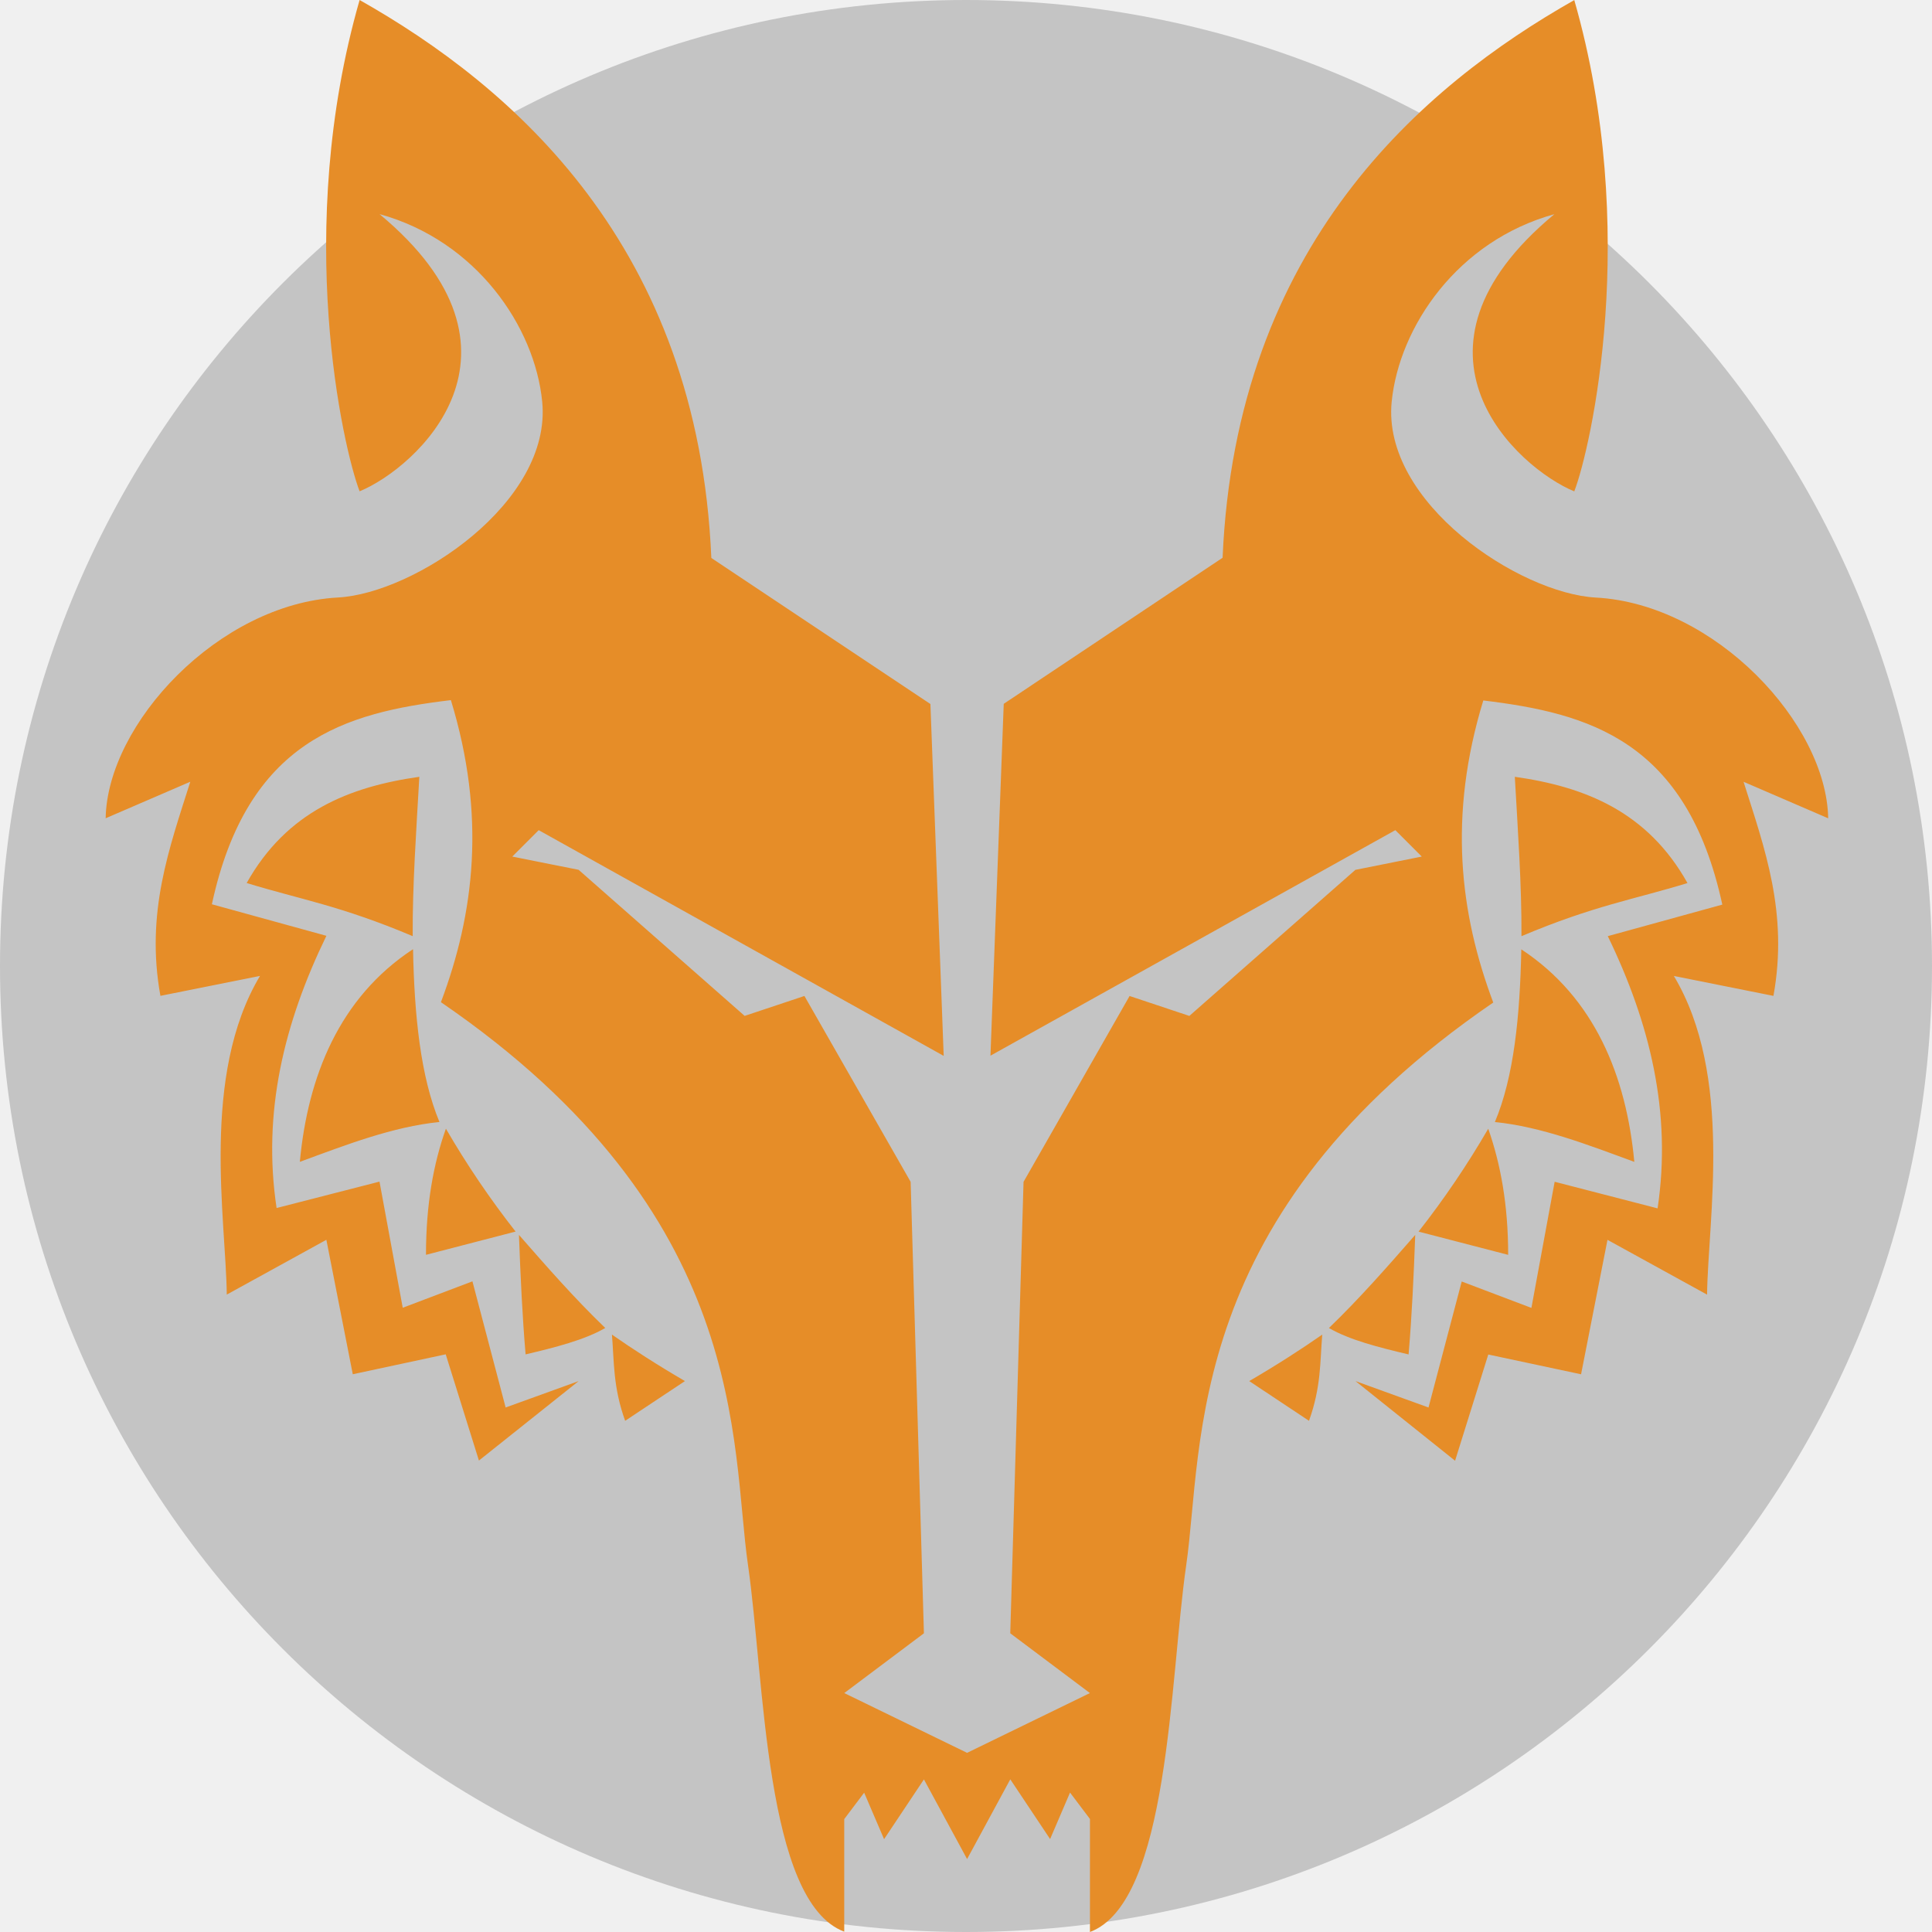
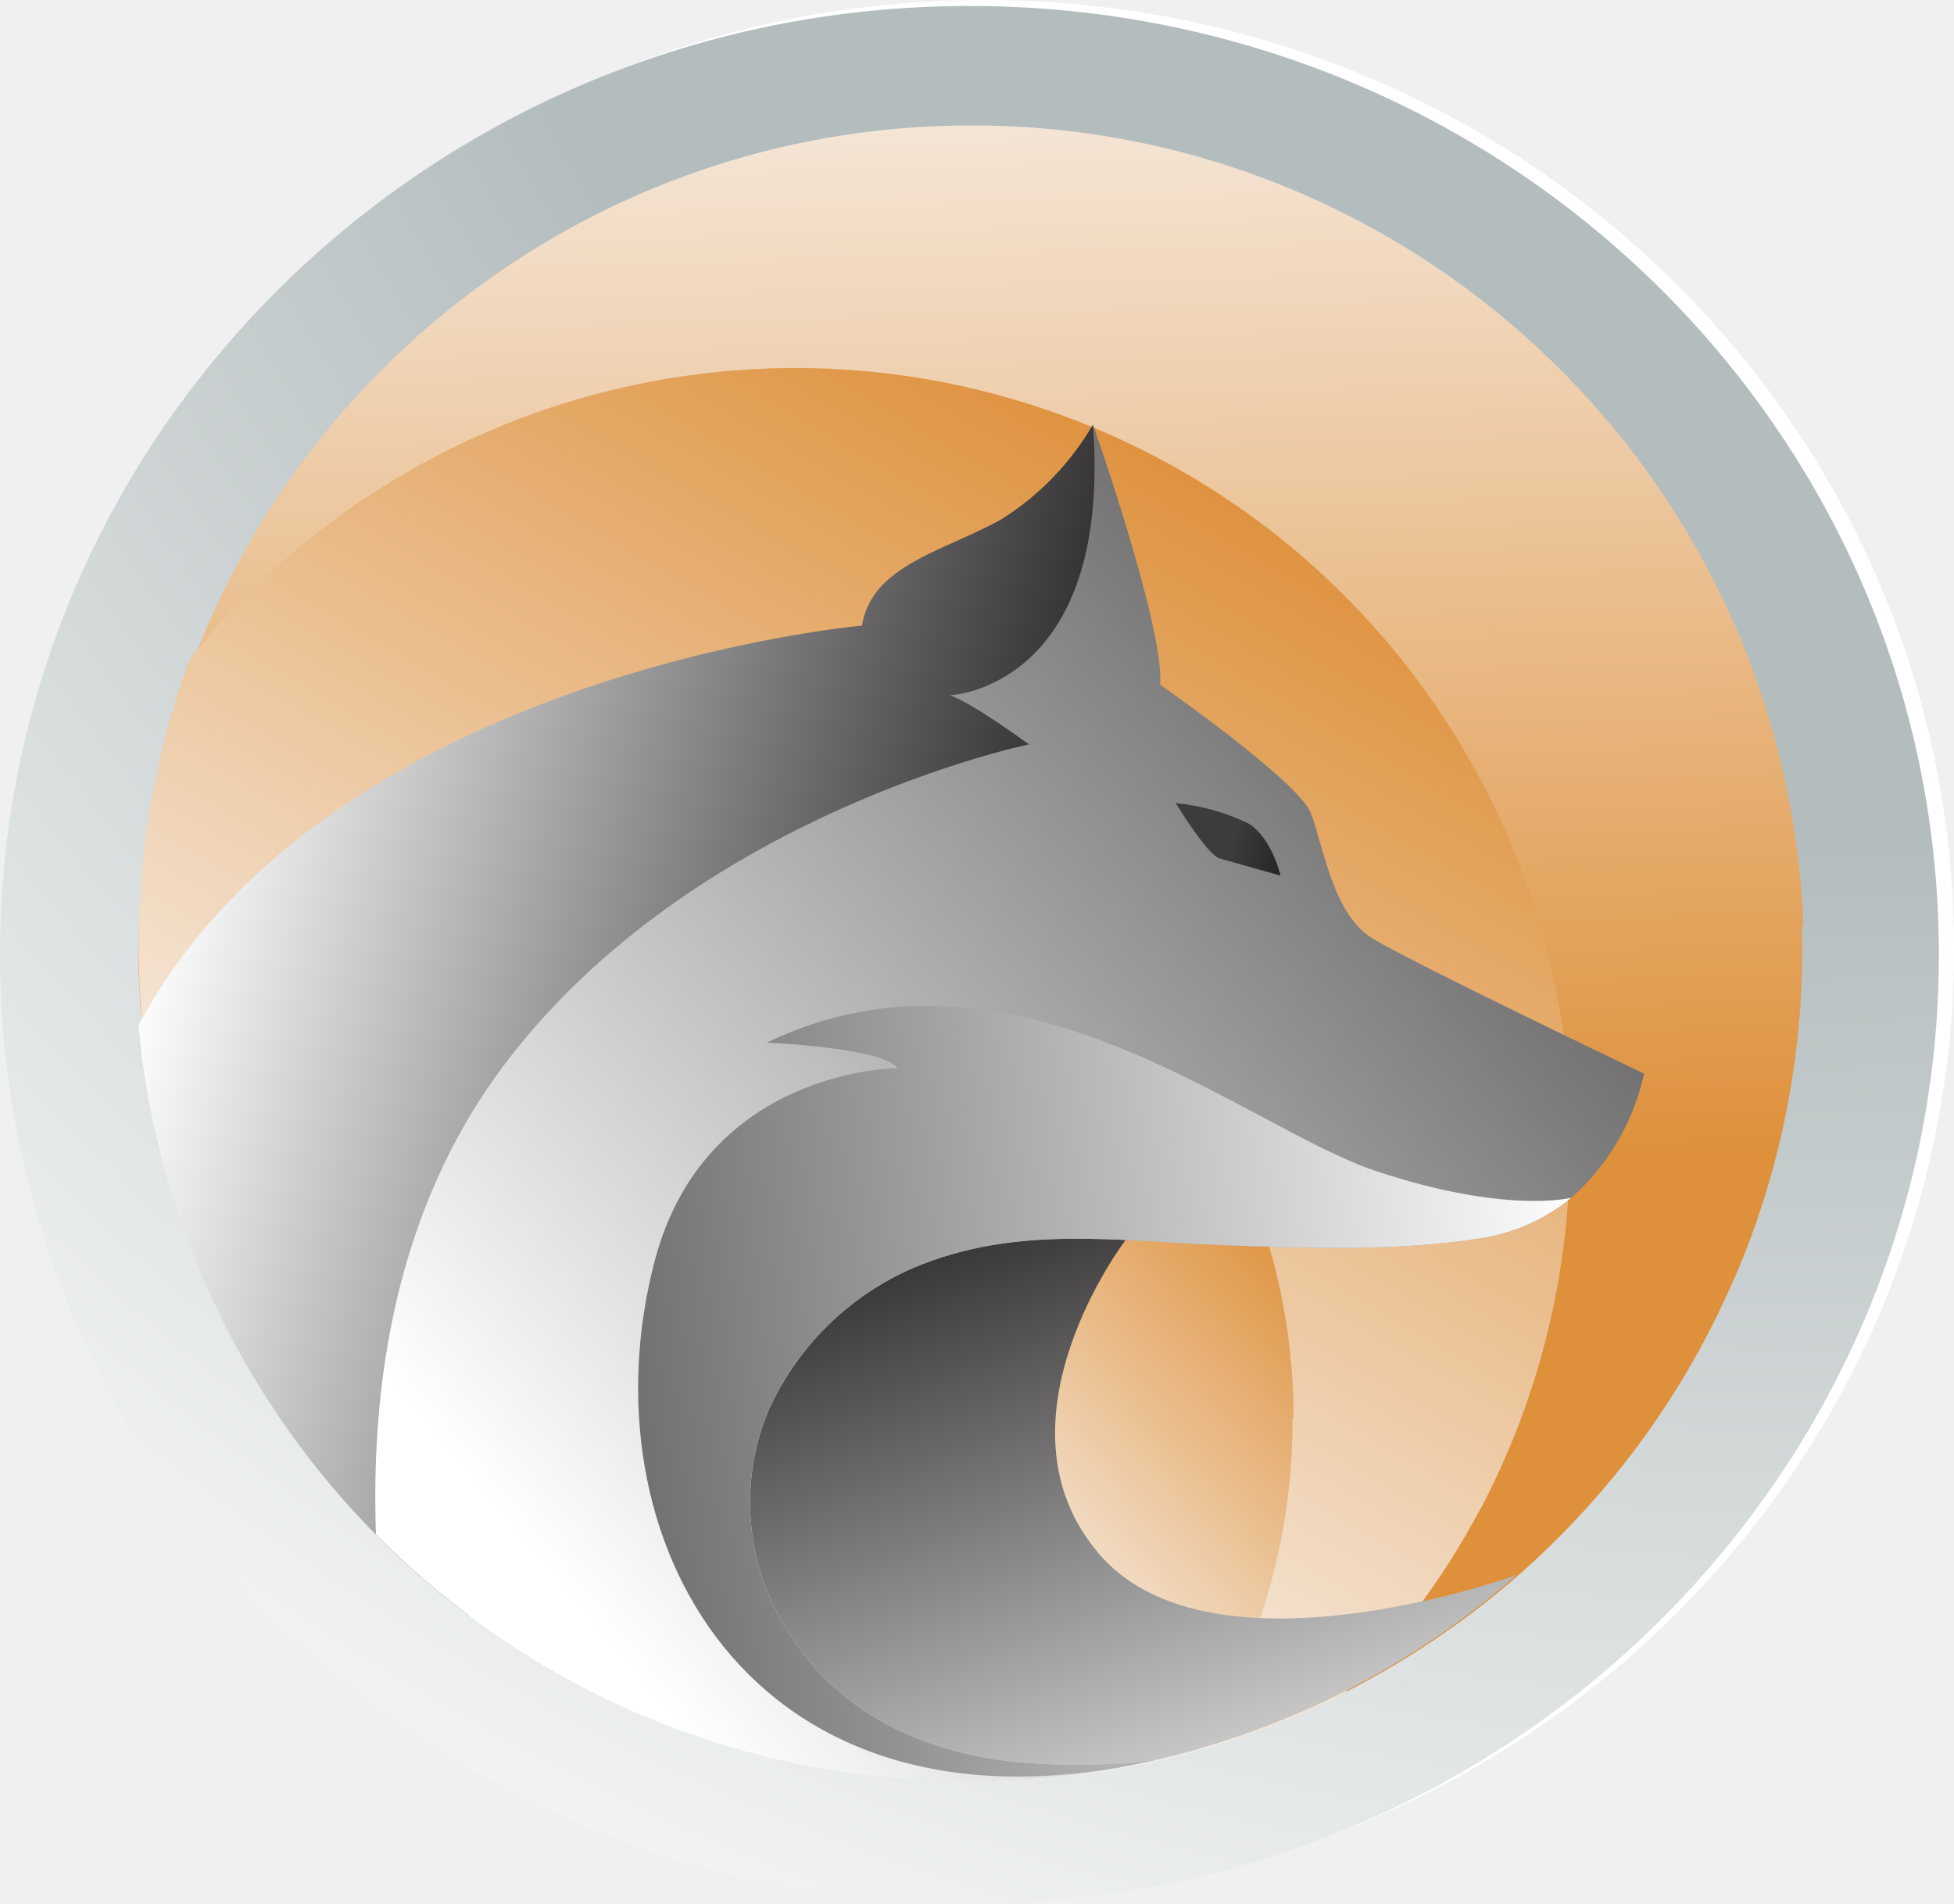
- <svg xmlns="http://www.w3.org/2000/svg" viewBox="0 0 512 512">
-   <path fill="#c4c4c4" d="M512 256C512 397.4 397.4 512 256 512C114.6 512 0 397.4 0 256C0 114.6 114.6 0 256 0C397.4 0 512 114.6 512 256z" />
-   <path fill="#e68d28" d="M267.73 471.53l10.56 15.84 5.28-12.32 5.28 7V512c21.06-7.92 21.11-66.86 25.51-97.21 4.62-31.89-.88-92.81 81.37-149.11-8.88-23.61-12-49.43-2.64-80.05C421 189 447 196.21 456.43 239.73l-30.35 8.36c11.15 23 17 46.76 13.2 72.14L412 313.18l-6.16 33.43-18.47-7-8.8 33.39-19.35-7 26.39 21.11 8.8-28.15L419 364.2l7-35.63 26.39 14.52c.25-20 7-58.06-8.8-84.45l26.39 5.28c4-22.07-2.38-39.21-7.92-56.74l22.43 9.68c-.44-25.07-29.94-56.79-61.58-58.5-20.22-1.09-56.74-25.17-54.1-51.9 2-19.87 17.45-42.62 43.11-49.7-44 36.51-9.68 67.3 5.28 73.46 4.4-11.44 17.54-69.08 0-130.2-40.39 22.87-89.65 65.1-93.2 147.79l-58 38.71-3.52 93.25L369.78 220l7 7-17.59 3.52-44 38.71-15.84-5.28-28.1 49.25-3.52 119.64 21.11 15.84-32.55 15.84-32.55-15.84 21.11-15.84-3.52-119.64-28.15-49.26-15.84 5.28-44-38.71-17.58-3.51 7-7 107.33 59.82-3.52-93.25-58.06-38.71C185 65.1 135.77 22.87 95.3 0c-17.54 61.12-4.4 118.76 0 130.2 15-6.16 49.26-36.95 5.28-73.46 25.66 7.08 41.15 29.83 43.11 49.7 2.63 26.74-33.88 50.81-54.1 51.9-31.65 1.72-61.15 33.44-61.59 58.51l22.43-9.68c-5.54 17.53-11.91 34.67-7.92 56.74l26.39-5.28c-15.76 26.39-9.05 64.43-8.8 84.45l26.39-14.52 7 35.63 24.63-5.28 8.8 28.15L153.35 366 134 373l-8.8-33.43-18.47 7-6.16-33.43-27.27 7c-3.82-25.38 2-49.1 13.2-72.14l-30.35-8.36c9.4-43.52 35.47-50.77 63.34-54.1 9.36 30.62 6.24 56.45-2.64 80.05 82.25 56.3 76.75 117.23 81.37 149.11 4.4 30.35 4.45 89.29 25.51 97.21v-29.83l5.28-7 5.28 12.32 10.56-15.84 11.44 21.11 11.43-21.1zm79.17-95L331.06 366c7.47-4.36 13.76-8.42 19.35-12.32-.6 7.22-.27 13.84-3.51 22.84zm28.15-49.26c-.4 10.94-.9 21.66-1.76 31.67-7.85-1.86-15.57-3.8-21.11-7 8.24-7.94 15.55-16.32 22.87-24.68zm24.63 5.28c0-13.43-2.05-24.21-5.28-33.43a235 235 0 0 1-18.47 27.27zm3.52-80.94c19.44 12.81 27.8 33.66 29.91 56.3-12.32-4.53-24.63-9.31-36.95-10.56 5.06-12 6.65-28.14 7-45.74zm-1.76-45.74c.81 14.3 1.84 28.82 1.76 42.23 19.22-8.11 29.78-9.72 44-14.08-10.61-18.96-27.2-25.53-45.76-28.16zM165.68 376.52L181.52 366c-7.47-4.36-13.76-8.42-19.35-12.32.6 7.26.27 13.88 3.51 22.88zm-28.15-49.26c.4 10.94.9 21.66 1.76 31.67 7.85-1.86 15.57-3.8 21.11-7-8.24-7.93-15.55-16.31-22.87-24.67zm-24.64 5.28c0-13.43 2-24.21 5.28-33.43a235 235 0 0 0 18.47 27.27zm-3.52-80.94c-19.44 12.81-27.8 33.66-29.91 56.3 12.32-4.53 24.63-9.31 37-10.56-5-12-6.65-28.14-7-45.74zm1.76-45.74c-.81 14.3-1.84 28.82-1.76 42.23-19.22-8.11-29.78-9.72-44-14.08 10.63-18.95 27.23-25.52 45.76-28.15z" />
+ <svg xmlns="http://www.w3.org/2000/svg" xmlns:xlink="http://www.w3.org/1999/xlink" id="Layer_1" data-name="Layer 1" viewBox="0 0 134.3 130.83">
+   <defs>
+     <style>.cls-1{fill:#fff;}.cls-2{fill:url(#radial-gradient);}.cls-3{fill:url(#linear-gradient);}.cls-4{fill:url(#linear-gradient-2);}.cls-5{fill:url(#linear-gradient-3);}.cls-6{fill:url(#linear-gradient-4);}.cls-7{fill:url(#linear-gradient-5);}.cls-8{fill:url(#linear-gradient-6);}.cls-9{fill:url(#linear-gradient-7);}.cls-10{fill:url(#linear-gradient-8);}</style>
+     <radialGradient id="radial-gradient" cx="2939.55" cy="519.04" r="618.19" gradientTransform="matrix(0.39, 0, 0, -0.38, -850.5, 220.96)" gradientUnits="userSpaceOnUse">
+       <stop offset="0.4" stop-color="#b4bdbe" />
+       <stop offset="0.85" stop-color="#fff" />
+     </radialGradient>
+     <linearGradient id="linear-gradient" x1="232.82" y1="294.6" x2="232.82" y2="210.02" gradientTransform="matrix(1, -0.03, -0.03, -1, 12.55, 357.88)" gradientUnits="userSpaceOnUse">
+       <stop offset="0" stop-color="#f8f3ef" />
+       <stop offset="1" stop-color="#de903a" />
+     </linearGradient>
+     <linearGradient id="linear-gradient-2" x1="205.54" y1="189.46" x2="249.85" y2="260.62" xlink:href="#linear-gradient" />
+     <linearGradient id="linear-gradient-3" x1="215.82" y1="199.67" x2="241.39" y2="222.25" xlink:href="#linear-gradient" />
+     <linearGradient id="linear-gradient-4" x1="178.01" y1="233.05" x2="237.6" y2="217.76" gradientTransform="matrix(1, -0.03, -0.03, -1, 12.55, 357.88)" gradientUnits="userSpaceOnUse">
+       <stop offset="0" stop-color="#fff" />
+       <stop offset="1" stop-color="#272525" />
+     </linearGradient>
+     <linearGradient id="linear-gradient-5" x1="253.72" y1="191.84" x2="235.18" y2="246.83" gradientTransform="matrix(1, 0, 0, -1, 0, 388)" xlink:href="#linear-gradient-4" />
+     <linearGradient id="linear-gradient-6" x1="202.47" y1="184.79" x2="299.41" y2="261.06" xlink:href="#linear-gradient-4" />
+     <linearGradient id="linear-gradient-7" x1="252.9" y1="271.83" x2="260.82" y2="269.8" gradientTransform="matrix(1, 0, 0, -1, 0, 388)" gradientUnits="userSpaceOnUse">
+       <stop offset="0.54" stop-color="#3d3b3b" />
+       <stop offset="1" stop-color="#272525" />
+     </linearGradient>
+     <linearGradient id="linear-gradient-8" x1="275.71" y1="199.43" x2="174.23" y2="192.57" xlink:href="#linear-gradient-4" />
+   </defs>
+   <g id="Layer_1-2" data-name="Layer 1">
+     <path id="Border" class="cls-1" d="M306.75,124.79c0,36-29.81,65.22-66.63,65.22s-66.67-29.2-66.67-65.22,29.85-65.2,66.65-65.2S306.75,88.77,306.75,124.79Z" transform="translate(-172.45 -59.59)" />
+     <path class="cls-2" d="M305.71,125.2c0,36-29.83,65.22-66.62,65.22s-66.64-29.22-66.64-65.22S202.29,60,239.08,60,305.71,89.09,305.71,125.2Z" transform="translate(-172.45 -59.59)" />
+     <g id="BackGround">
+       <path class="cls-3" d="M296.3,123.26a57.11,57.11,0,0,1-4.64,24.19s-.05.08-.07.13a57.09,57.09,0,0,1-7.14,12.13,58.47,58.47,0,0,1-7.61,8.12h0a58.27,58.27,0,0,1-12,8.1,55.27,55.27,0,0,1-18.53,5.6h0c-1.84.23-3.7.38-5.59.43a58.3,58.3,0,0,1-12.09-1A56.66,56.66,0,0,1,216,177c-.81-.36-1.6-.73-2.39-1.12A57.42,57.42,0,0,1,198.52,165c-1-1-1.91-2-2.82-3.06a57.1,57.1,0,0,1-11.6-21.69c-.15-.52-.3-1-.42-1.56a54.73,54.73,0,0,1-1.48-8.7c0-.53-.09-1.07-.13-1.61,0-.7-.08-1.4-.1-2.12a57.24,57.24,0,0,1,114.43-3.06Z" transform="translate(-172.45 -59.59)" />
+       <path class="cls-4" d="M280.29,141a53.4,53.4,0,0,1-6,22.15l-.08.12A53.1,53.1,0,0,1,266.69,174c-.61.67-1.23,1.34-1.87,2a56.64,56.64,0,0,1-10.06,3.91c-.89.26-1.77.48-2.67.69a57.15,57.15,0,0,1-5.8,1h0c-1.84.23-3.7.38-5.59.43a58.3,58.3,0,0,1-12.09-1A56.66,56.66,0,0,1,216,177.08c-.81-.36-1.6-.73-2.39-1.12a57.42,57.42,0,0,1-15.06-11c-1-1-1.91-2-2.82-3.06a57.1,57.1,0,0,1-11.6-21.69c-.15-.52-.3-1-.42-1.56s-.24-1-.34-1.44a52.69,52.69,0,0,1-1.14-7.26c-.05-.53-.09-1.07-.13-1.61-.05-.7-.08-1.4-.1-2.12a57,57,0,0,1,3.5-21.36,53.34,53.34,0,0,1,94.89,36Z" transform="translate(-172.45 -59.59)" />
+       <path class="cls-5" d="M261.29,157.08a42.73,42.73,0,0,1-3.84,17.84.15.15,0,0,0-.06.09,42.92,42.92,0,0,1-2.64,4.85c-.89.26-1.77.48-2.67.69a57.15,57.15,0,0,1-5.8,1h0c-1.84.23-3.7.38-5.59.43a58.3,58.3,0,0,1-12.09-1,56.66,56.66,0,0,1-12.66-3.93c-.81-.36-1.6-.73-2.39-1.12a57.42,57.42,0,0,1-15.06-11c-1-1-1.91-2-2.82-3.06a57.1,57.1,0,0,1-11.6-21.69c-.15-.52-.3-1-.42-1.56s-.24-1-.34-1.44a40.35,40.35,0,0,1,1.23-4.87A42.4,42.4,0,0,1,261.36,157Z" transform="translate(-172.45 -59.59)" />
+     </g>
+     <g id="Wolf">
+       <path class="cls-6" d="M249.77,109.46l-8.56,14.62L204.63,170.6a57.31,57.31,0,0,1-20.76-30.28c-.15-.52-.29-1-.42-1.57a54.73,54.73,0,0,1-1.48-8.7c13-24.24,49.72-27.46,49.72-27.46.69-4.17,5.62-5.1,9.55-7.29a18.84,18.84,0,0,0,6.33-6.53Z" transform="translate(-172.45 -59.59)" />
+       <path class="cls-7" d="M276.69,167.84h0a57.08,57.08,0,0,1-30.55,13.74h0c-1.84.22-3.71.37-5.6.42a59,59,0,0,1-12.09-.95,57.2,57.2,0,0,1-12.66-3.94c.08-.91.18-2,.28-3.15,1.83-21.15-16.37-4.68.77-20.16s.46-11.52,17.14-15.48c13-3.1,15-3.75,15.24-3.89l.61,10.36s-9.59,12.54-1.84,21.6S276.69,167.84,276.69,167.84Z" transform="translate(-172.45 -59.59)" />
+       <path class="cls-8" d="M285.45,133.38a15.93,15.93,0,0,1-5,8.53,12.84,12.84,0,0,1-6.33,2.8c-5.78.89-11.76.68-17.59.46-7.38-.28-14.28-1.41-21.3,1.56a19.35,19.35,0,0,0-10,9.89,16.43,16.43,0,0,0,1.65,15.52c3.39,5.19,8.82,7.75,14.85,8.49a44,44,0,0,0,10.19-.08l-1,.21c-1.58.35-3.2.62-4.83.83h0c-1.84.22-3.71.37-5.6.42a59,59,0,0,1-12.09-.95,57.2,57.2,0,0,1-12.66-3.94c-.81-.35-1.6-.73-2.38-1.12a57.53,57.53,0,0,1-15.07-10.95c-.37-10.31,1.35-22.35,8.79-32.24,13-17.31,36.09-22.06,36.09-22.06s-4-2.93-5.44-3.37c0,0,11.18-.46,9.84-18.62,0,0,4.93,14,4.62,17.89,0,0,9.49,6.62,10.35,8.82s1.51,6.92,4.18,8.58S285.45,133.38,285.45,133.38Z" transform="translate(-172.45 -59.59)" />
+       <path class="cls-9" d="M253.26,114.79a14.65,14.65,0,0,1,5,1.4c1.62,1,2.2,3.58,2.2,3.58l-4.16-1.17C255.45,118.39,253.26,114.79,253.26,114.79Z" transform="translate(-172.45 -59.59)" />
+       <path class="cls-10" d="M280.45,141.91a12.84,12.84,0,0,1-6.33,2.8c-5.78.89-11.76.68-17.59.46-7.38-.28-14.28-1.41-21.3,1.56a19.35,19.35,0,0,0-10,9.89,16.43,16.43,0,0,0,1.65,15.52c3.39,5.19,8.82,7.75,14.85,8.49a44,44,0,0,0,10.19-.08l-1,.21c-27,5.66-38.45-15.46-33.48-34.48C220.92,133,234.15,133,234.15,133c-1.06-1.42-9-1.75-9-1.75,17-8.18,32.84,5.82,41.85,8.82S280.45,141.91,280.45,141.91Z" transform="translate(-172.45 -59.59)" />
+     </g>
+   </g>
</svg>
